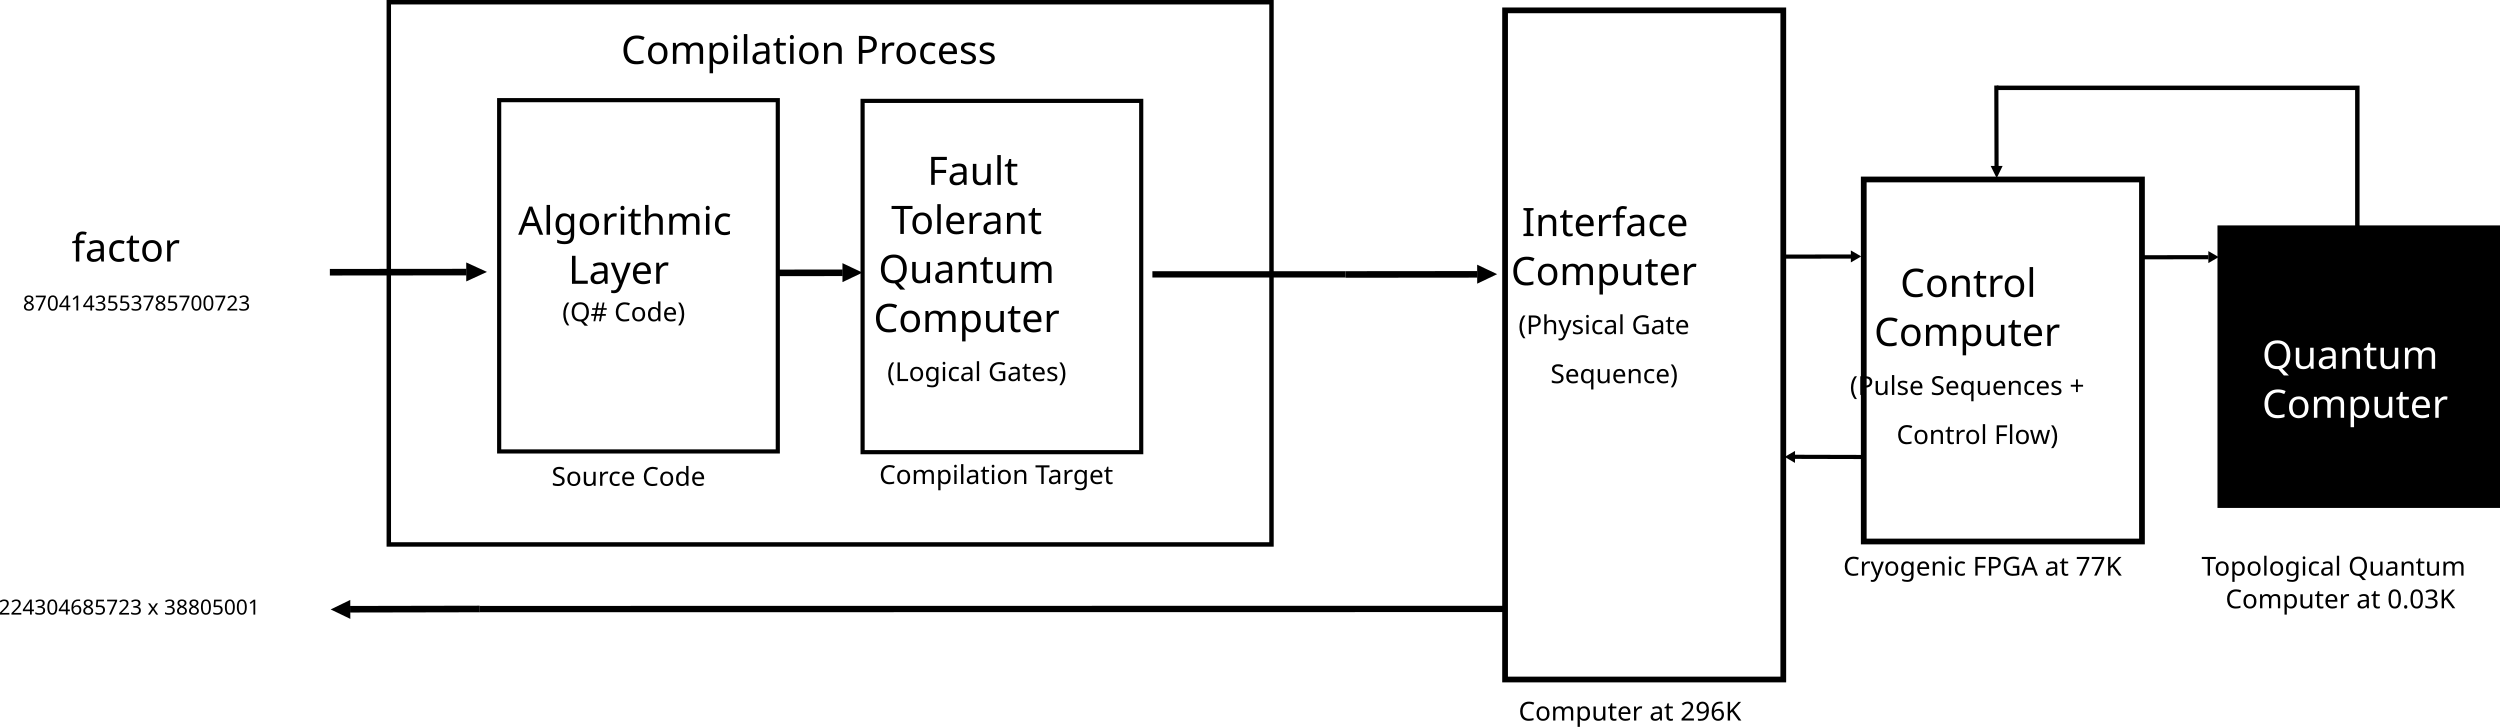
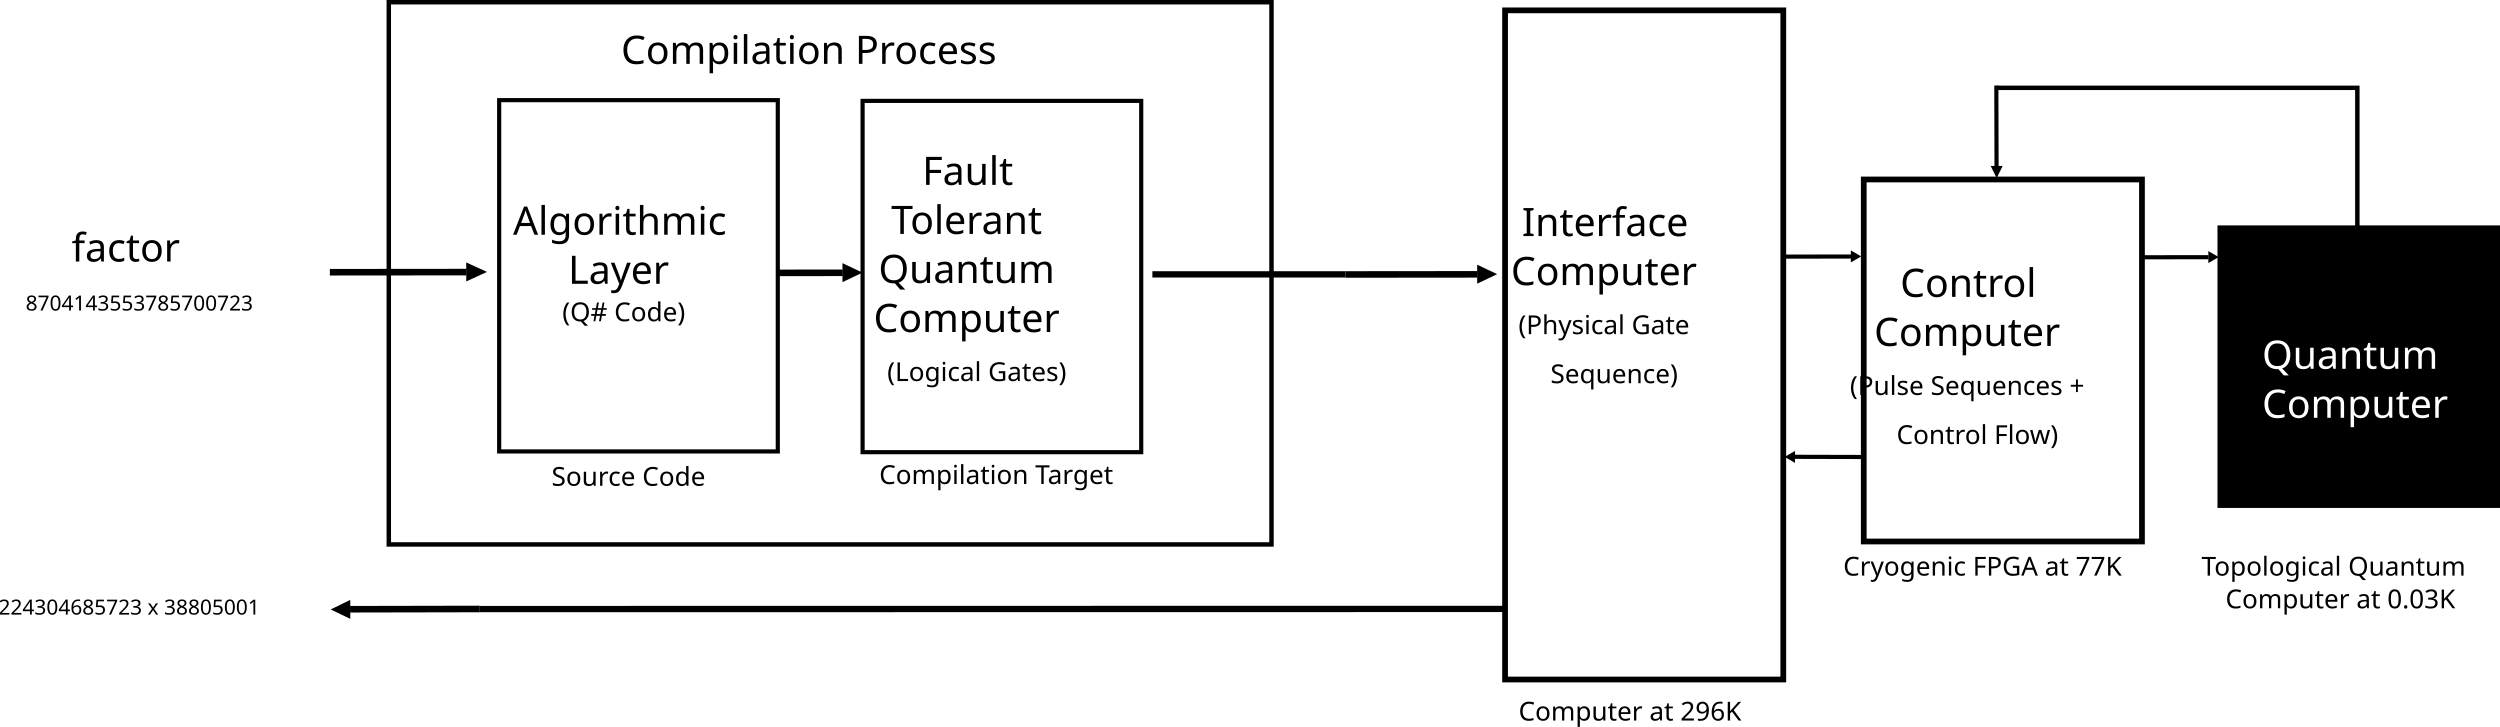
- <svg xmlns="http://www.w3.org/2000/svg" width="1348.858mm" height="391.713mm" viewBox="0 0 1348.858 391.713" version="1.1" id="svg8">
-   <defs id="defs2" />
+ <svg xmlns="http://www.w3.org/2000/svg" id="svg8" width="5098.047" height="1480.488" version="1.1" viewBox="0 0 1348.858 391.713">
  <g id="layer1" transform="translate(879.5459,54.28157)">
-     <rect style="fill:#ffffff;stroke-width:0.27" id="rect903" width="1423.41" height="433.251" x="-909.332" y="-73.784" />
+     <rect style="fill:#fff;stroke-width:.27" id="rect903" width="1423.41" height="433.251" x="-909.332" y="-73.784" />
    <g id="g4870" transform="matrix(0.9829393,0,0,1,1.561623,0)">
      <g id="g4905" transform="translate(-394.4389,-58.6694)">
-         <g id="g9247-7-5-0-4" transform="matrix(-0.00126495,-0.5167689,0.6281952,-0.00124559,-407.7969,181.2356)" style="fill:#000000">
-           <g id="g9251-2-8-0-0" transform="matrix(0.9473803,0,0,0.9473803,144.3391,55.20963)" style="fill:#000000">
-             <path style="fill:#000000;stroke-width:2;stroke-miterlimit:4;stroke-dasharray:none;stroke-dashoffset:0" id="path9241-0-7-7-9" d="m -518.213,66.501 55.981,-15 55.981,-15 -15,55.981 -15,55.981 -40.981,-40.981 z" transform="matrix(-0.1743611,-0.0467199,0.0467199,-0.1743611,-546.1268,93.34778)" />
-             <rect style="fill:#000000;stroke-width:3.093;stroke-miterlimit:4;stroke-dasharray:none;stroke-dashoffset:0" id="rect9243-5-6-0-5" width="7.233" height="119.44" x="-466.56" y="105.744" />
+         <g id="g9247-7-5-0-4" transform="matrix(-0.00126495,-0.5167689,0.6281952,-0.00124559,-407.7969,181.2356)" style="fill:#000">
+           <g id="g9251-2-8-0-0" transform="matrix(0.9473803,0,0,0.9473803,144.3391,55.20963)" style="fill:#000">
+             <path style="fill:#000;stroke-width:2;stroke-miterlimit:4;stroke-dasharray:none;stroke-dashoffset:0" id="path9241-0-7-7-9" d="m -518.213,66.501 55.981,-15 55.981,-15 -15,55.981 -15,55.981 -40.981,-40.981 z" transform="matrix(-0.1743611,-0.0467199,0.0467199,-0.1743611,-546.1268,93.34778)" />
+             <rect style="fill:#000;stroke-width:3.093;stroke-miterlimit:4;stroke-dasharray:none;stroke-dashoffset:0" id="rect9243-5-6-0-5" width="7.233" height="119.44" x="-466.56" y="105.744" />
          </g>
        </g>
-         <path style="fill:none;stroke:#000000;stroke-width:3.4;stroke-linecap:butt;stroke-linejoin:miter;stroke-miterlimit:4;stroke-dasharray:none;stroke-opacity:1" d="m -238.841,333.01 711.963,-0.102" id="path4815-3" />
+         <path style="fill:none;stroke:#000;stroke-width:3.4;stroke-linecap:butt;stroke-linejoin:miter;stroke-miterlimit:4;stroke-dasharray:none;stroke-opacity:1" id="path4815-3" d="m -238.841,333.01 711.963,-0.102" />
      </g>
    </g>
-     <g id="g9247-7-5" transform="matrix(7.4326979e-4,0.5167699,-0.6281962,6.1143092e-4,-327.0331,244.8677)" style="fill:#000000">
-       <g id="g9251-2-8" transform="matrix(0.9473803,0,0,0.9473803,144.3391,55.20963)" style="fill:#000000">
-         <path style="fill:#000000;stroke-width:2;stroke-miterlimit:4;stroke-dasharray:none;stroke-dashoffset:0" id="path9241-0-7" d="m -518.213,66.501 55.981,-15 55.981,-15 -15,55.981 -15,55.981 -40.981,-40.981 z" transform="matrix(-0.1743611,-0.0467199,0.0467199,-0.1743611,-546.1268,93.34778)" />
-         <rect style="fill:#000000;stroke-width:3.093;stroke-miterlimit:4;stroke-dasharray:none;stroke-dashoffset:0" id="rect9243-5-6" width="7.233" height="119.44" x="-466.56" y="105.744" />
+     <g id="g9247-7-5" transform="matrix(7.4326979e-4,0.5167699,-0.6281962,6.1143092e-4,-327.0331,244.8677)" style="fill:#000">
+       <g id="g9251-2-8" transform="matrix(0.9473803,0,0,0.9473803,144.3391,55.20963)" style="fill:#000">
+         <path style="fill:#000;stroke-width:2;stroke-miterlimit:4;stroke-dasharray:none;stroke-dashoffset:0" id="path9241-0-7" d="m -518.213,66.501 55.981,-15 55.981,-15 -15,55.981 -15,55.981 -40.981,-40.981 z" transform="matrix(-0.1743611,-0.0467199,0.0467199,-0.1743611,-546.1268,93.34778)" />
+         <rect style="fill:#000;stroke-width:3.093;stroke-miterlimit:4;stroke-dasharray:none;stroke-dashoffset:0" id="rect9243-5-6" width="7.233" height="119.44" x="-466.56" y="105.744" />
      </g>
    </g>
    <g id="g102">
-       <g transform="translate(284.9941,-4.90344)" id="g4542">
-         <rect style="fill:#000000;fill-opacity:1;stroke:#000000;stroke-width:2;stroke-miterlimit:4;stroke-dasharray:none;stroke-opacity:1" id="rect4508" width="150.435" height="150.435" x="32.884" y="73.238" />
-         <text xml:space="preserve" style="font-style:normal;font-weight:normal;font-size:10.583px;line-height:1.25;font-family:sans-serif;letter-spacing:0px;word-spacing:0px;fill:#ffffff;fill-opacity:1;stroke:none;stroke-width:0.265" x="55.94" y="149.589" id="text4512">
-           <tspan id="tspan4510" x="55.94" y="149.589" style="font-style:normal;font-variant:normal;font-weight:normal;font-stretch:normal;font-size:21.167px;font-family:sans-serif;-inkscape-font-specification:'sans-serif, Normal';font-variant-ligatures:normal;font-variant-caps:normal;font-variant-numeric:normal;font-feature-settings:normal;text-align:start;writing-mode:lr-tb;text-anchor:start;fill:#ffffff;stroke-width:0.265">Quantum </tspan>
-           <tspan x="55.94" y="176.048" style="font-style:normal;font-variant:normal;font-weight:normal;font-stretch:normal;font-size:21.167px;font-family:sans-serif;-inkscape-font-specification:'sans-serif, Normal';font-variant-ligatures:normal;font-variant-caps:normal;font-variant-numeric:normal;font-feature-settings:normal;text-align:start;writing-mode:lr-tb;text-anchor:start;fill:#ffffff;stroke-width:0.265" id="tspan104">Computer</tspan>
+       <g id="g4542" transform="translate(284.9941,-4.90344)">
+         <rect style="fill:#000;fill-opacity:1;stroke:#000;stroke-width:2;stroke-miterlimit:4;stroke-dasharray:none;stroke-opacity:1" id="rect4508" width="150.435" height="150.435" x="32.884" y="73.238" />
+         <text style="font-style:normal;font-weight:400;font-size:10.583px;line-height:1.25;font-family:sans-serif;letter-spacing:0;word-spacing:0;fill:#fff;fill-opacity:1;stroke:none;stroke-width:.265" id="text4512" x="55.94" y="149.589" xml:space="preserve">
+           <tspan id="tspan4510" x="55.94" y="149.589" style="font-style:normal;font-variant:normal;font-weight:400;font-stretch:normal;font-size:21.167px;font-family:sans-serif;-inkscape-font-specification:'sans-serif, Normal';font-variant-ligatures:normal;font-variant-caps:normal;font-variant-numeric:normal;font-feature-settings:normal;text-align:start;writing-mode:lr-tb;text-anchor:start;fill:#fff;stroke-width:.265">Quantum </tspan>
+           <tspan style="font-style:normal;font-variant:normal;font-weight:400;font-stretch:normal;font-size:21.167px;font-family:sans-serif;-inkscape-font-specification:'sans-serif, Normal';font-variant-ligatures:normal;font-variant-caps:normal;font-variant-numeric:normal;font-feature-settings:normal;text-align:start;writing-mode:lr-tb;text-anchor:start;fill:#fff;stroke-width:.265" id="tspan104" x="55.94" y="176.048">Computer</tspan>
        </text>
      </g>
-       <flowRoot xml:space="preserve" id="flowRoot106" style="font-style:normal;font-weight:normal;font-size:40px;line-height:1.25;font-family:sans-serif;letter-spacing:0px;word-spacing:0px;fill:#000000;fill-opacity:1;stroke:none" transform="scale(0.2645833)">
+       <flowRoot id="flowRoot106" transform="scale(0.2645833)" xml:space="preserve" style="font-style:normal;font-weight:400;font-size:40px;line-height:1.25;font-family:sans-serif;letter-spacing:0;word-spacing:0;fill:#000;fill-opacity:1;stroke:none">
        <flowRegion id="flowRegion108">
          <rect id="rect110" width="13.646" height="61.406" x="1350.924" y="426.589" />
        </flowRegion>
        <flowPara id="flowPara112" />
      </flowRoot>
    </g>
-     <text xml:space="preserve" style="font-style:normal;font-variant:normal;font-weight:normal;font-stretch:normal;font-size:21.167px;line-height:1.25;font-family:sans-serif;-inkscape-font-specification:'sans-serif, Normal';font-variant-ligatures:normal;font-variant-caps:normal;font-variant-numeric:normal;font-feature-settings:normal;text-align:start;letter-spacing:0px;word-spacing:0px;writing-mode:lr-tb;text-anchor:start;fill:#000000;fill-opacity:1;stroke:none;stroke-width:0.265" x="-792.416" y="86.815" id="text4516">
-       <tspan id="tspan4514" x="-792.416" y="86.815" style="font-style:normal;font-variant:normal;font-weight:normal;font-stretch:normal;font-size:21.167px;font-family:sans-serif;-inkscape-font-specification:'sans-serif, Normal';font-variant-ligatures:normal;font-variant-caps:normal;font-variant-numeric:normal;font-feature-settings:normal;text-align:center;writing-mode:lr-tb;text-anchor:middle;stroke-width:0.265">factor</tspan>
-       <tspan x="-790.619" y="113.273" style="font-style:normal;font-variant:normal;font-weight:normal;font-stretch:normal;font-size:11.289px;font-family:sans-serif;-inkscape-font-specification:'sans-serif, Normal';font-variant-ligatures:normal;font-variant-caps:normal;font-variant-numeric:normal;font-feature-settings:normal;text-align:center;writing-mode:lr-tb;text-anchor:middle;stroke-width:0.265" id="tspan97">8704143553785700723 </tspan>
+     <text style="font-style:normal;font-variant:normal;font-weight:400;font-stretch:normal;font-size:21.167px;line-height:1.25;font-family:sans-serif;-inkscape-font-specification:'sans-serif, Normal';font-variant-ligatures:normal;font-variant-caps:normal;font-variant-numeric:normal;font-feature-settings:normal;text-align:start;letter-spacing:0;word-spacing:0;writing-mode:lr-tb;text-anchor:start;fill:#000;fill-opacity:1;stroke:none;stroke-width:.265" id="text4516" x="-792.416" y="86.815" xml:space="preserve">
+       <tspan id="tspan4514" x="-792.416" y="86.815" style="font-style:normal;font-variant:normal;font-weight:400;font-stretch:normal;font-size:21.167px;font-family:sans-serif;-inkscape-font-specification:'sans-serif, Normal';font-variant-ligatures:normal;font-variant-caps:normal;font-variant-numeric:normal;font-feature-settings:normal;text-align:center;writing-mode:lr-tb;text-anchor:middle;stroke-width:.265">factor</tspan>
+       <tspan style="font-style:normal;font-variant:normal;font-weight:400;font-stretch:normal;font-size:11.289px;font-family:sans-serif;-inkscape-font-specification:'sans-serif, Normal';font-variant-ligatures:normal;font-variant-caps:normal;font-variant-numeric:normal;font-feature-settings:normal;text-align:center;writing-mode:lr-tb;text-anchor:middle;stroke-width:.265" id="tspan97" x="-790.619" y="113.273">8704143553785700723</tspan>
    </text>
-     <rect style="fill:#ffffff;fill-opacity:1;stroke:#000000;stroke-width:3.094;stroke-miterlimit:4;stroke-dasharray:none;stroke-opacity:1" id="rect4508-5" width="150.107" height="361.038" x="-67.494" y="-48.695" />
-     <rect style="fill:none;fill-opacity:1;stroke:#000000;stroke-width:3.1;stroke-miterlimit:4;stroke-dasharray:none;stroke-opacity:1" id="rect4508-5-3" width="150.107" height="195.33" x="126.03" y="42.552" />
-     <g id="g9247" transform="matrix(3.8582287e-4,0.3260902,-0.3260902,3.8582287e-4,169.9236,180.0166)" style="fill:#000000">
-       <g id="g9251" transform="matrix(0.9473803,0,0,0.9473803,144.3391,55.20963)" style="fill:#000000">
-         <path style="fill:#000000;stroke-width:2;stroke-miterlimit:4;stroke-dasharray:none;stroke-dashoffset:0" id="path9241" d="m -518.213,66.501 55.981,-15 55.981,-15 -15,55.981 -15,55.981 -40.981,-40.981 z" transform="matrix(-0.1743611,-0.0467199,0.0467199,-0.1743611,-546.1268,93.34778)" />
-         <rect style="fill:#000000;stroke-width:3.093;stroke-miterlimit:4;stroke-dasharray:none;stroke-dashoffset:0" id="rect9243" width="7.233" height="119.44" x="-466.56" y="105.744" />
+     <rect style="fill:#fff;fill-opacity:1;stroke:#000;stroke-width:3.094;stroke-miterlimit:4;stroke-dasharray:none;stroke-opacity:1" id="rect4508-5" width="150.107" height="361.038" x="-67.494" y="-48.695" />
+     <rect style="fill:none;fill-opacity:1;stroke:#000;stroke-width:3.1;stroke-miterlimit:4;stroke-dasharray:none;stroke-opacity:1" id="rect4508-5-3" width="150.107" height="195.33" x="126.03" y="42.552" />
+     <g id="g9247" transform="matrix(3.8582287e-4,0.3260902,-0.3260902,3.8582287e-4,169.9236,180.0166)" style="fill:#000">
+       <g id="g9251" transform="matrix(0.9473803,0,0,0.9473803,144.3391,55.20963)" style="fill:#000">
+         <path style="fill:#000;stroke-width:2;stroke-miterlimit:4;stroke-dasharray:none;stroke-dashoffset:0" id="path9241" d="m -518.213,66.501 55.981,-15 55.981,-15 -15,55.981 -15,55.981 -40.981,-40.981 z" transform="matrix(-0.1743611,-0.0467199,0.0467199,-0.1743611,-546.1268,93.34778)" />
+         <rect style="fill:#000;stroke-width:3.093;stroke-miterlimit:4;stroke-dasharray:none;stroke-dashoffset:0" id="rect9243" width="7.233" height="119.44" x="-466.56" y="105.744" />
      </g>
    </g>
-     <g id="g9247-5" transform="matrix(3.8582335e-4,0.3260902,-0.3260902,3.8582335e-4,362.8029,180.3724)" style="fill:#000000">
-       <g id="g9251-1" transform="matrix(0.9473803,0,0,0.9473803,144.3391,55.20963)" style="fill:#000000">
-         <path style="fill:#000000;stroke-width:2;stroke-miterlimit:4;stroke-dasharray:none;stroke-dashoffset:0" id="path9241-3" d="m -518.213,66.501 55.981,-15 55.981,-15 -15,55.981 -15,55.981 -40.981,-40.981 z" transform="matrix(-0.1743611,-0.0467199,0.0467199,-0.1743611,-546.1268,93.34778)" />
-         <rect style="fill:#000000;stroke-width:3.093;stroke-miterlimit:4;stroke-dasharray:none;stroke-dashoffset:0" id="rect9243-1" width="7.233" height="119.44" x="-466.56" y="105.744" />
+     <g id="g9247-5" transform="matrix(3.8582335e-4,0.3260902,-0.3260902,3.8582335e-4,362.8029,180.3724)" style="fill:#000">
+       <g id="g9251-1" transform="matrix(0.9473803,0,0,0.9473803,144.3391,55.20963)" style="fill:#000">
+         <path style="fill:#000;stroke-width:2;stroke-miterlimit:4;stroke-dasharray:none;stroke-dashoffset:0" id="path9241-3" d="m -518.213,66.501 55.981,-15 55.981,-15 -15,55.981 -15,55.981 -40.981,-40.981 z" transform="matrix(-0.1743611,-0.0467199,0.0467199,-0.1743611,-546.1268,93.34778)" />
+         <rect style="fill:#000;stroke-width:3.093;stroke-miterlimit:4;stroke-dasharray:none;stroke-dashoffset:0" id="rect9243-1" width="7.233" height="119.44" x="-466.56" y="105.744" />
      </g>
    </g>
-     <path style="fill:none;stroke:#000000;stroke-width:2.4;stroke-linecap:butt;stroke-linejoin:miter;stroke-miterlimit:4;stroke-dasharray:none;stroke-opacity:1" d="M 392.339,67.946 V -6.893 H 198.06" id="path4601" />
-     <g id="g9247-5-2" transform="matrix(-0.3260888,0.00121251,-0.00102916,-0.3841833,101.8895,95.37581)" style="fill:#000000">
-       <g id="g9251-1-0" transform="matrix(0.9473803,0,0,0.9473803,144.3391,55.20963)" style="fill:#000000">
-         <path style="fill:#000000;stroke-width:2;stroke-miterlimit:4;stroke-dasharray:none;stroke-dashoffset:0" id="path9241-3-2" d="m -518.213,66.501 55.981,-15 55.981,-15 -15,55.981 -15,55.981 -40.981,-40.981 z" transform="matrix(-0.1743611,-0.0467199,0.0467199,-0.1743611,-546.1268,93.34778)" />
-         <rect style="fill:#000000;stroke-width:3.093;stroke-miterlimit:4;stroke-dasharray:none;stroke-dashoffset:0" id="rect9243-1-5" width="7.233" height="119.44" x="-466.56" y="105.744" />
+     <path style="fill:none;stroke:#000;stroke-width:2.4;stroke-linecap:butt;stroke-linejoin:miter;stroke-miterlimit:4;stroke-dasharray:none;stroke-opacity:1" id="path4601" d="M 392.339,67.946 V -6.893 H 198.06" />
+     <g id="g9247-5-2" transform="matrix(-0.3260888,0.00121251,-0.00102916,-0.3841833,101.8895,95.37581)" style="fill:#000">
+       <g id="g9251-1-0" transform="matrix(0.9473803,0,0,0.9473803,144.3391,55.20963)" style="fill:#000">
+         <path style="fill:#000;stroke-width:2;stroke-miterlimit:4;stroke-dasharray:none;stroke-dashoffset:0" id="path9241-3-2" d="m -518.213,66.501 55.981,-15 55.981,-15 -15,55.981 -15,55.981 -40.981,-40.981 z" transform="matrix(-0.1743611,-0.0467199,0.0467199,-0.1743611,-546.1268,93.34778)" />
+         <rect style="fill:#000;stroke-width:3.093;stroke-miterlimit:4;stroke-dasharray:none;stroke-dashoffset:0" id="rect9243-1-5" width="7.233" height="119.44" x="-466.56" y="105.744" />
      </g>
    </g>
-     <rect style="fill:none;fill-opacity:1;stroke:#000000;stroke-width:2.244;stroke-miterlimit:4;stroke-dasharray:none;stroke-opacity:1" id="rect4508-5-0" width="150.332" height="189.535" x="-414.14" y="0.15" />
-     <rect style="fill:#ffffff;fill-opacity:1;stroke:#000000;stroke-width:2.244;stroke-miterlimit:4;stroke-dasharray:none;stroke-opacity:1" id="rect4508-5-0-5" width="150.332" height="189.535" x="-610.226" y="-0.247" />
-     <text xml:space="preserve" style="font-style:normal;font-variant:normal;font-weight:normal;font-stretch:normal;font-size:21.167px;line-height:1.25;font-family:sans-serif;-inkscape-font-specification:'sans-serif, Normal';font-variant-ligatures:normal;font-variant-caps:normal;font-variant-numeric:normal;font-feature-settings:normal;text-align:center;letter-spacing:0px;word-spacing:0px;writing-mode:lr-tb;text-anchor:middle;fill:#000000;fill-opacity:1;stroke:none;stroke-width:0.265" x="-338.758" y="45.475" id="text4659">
-       <tspan x="-335.389" y="45.475" style="font-style:normal;font-variant:normal;font-weight:normal;font-stretch:normal;font-size:21.167px;font-family:sans-serif;-inkscape-font-specification:'sans-serif, Normal';font-variant-ligatures:normal;font-variant-caps:normal;font-variant-numeric:normal;font-feature-settings:normal;text-align:center;writing-mode:lr-tb;text-anchor:middle;stroke-width:0.265" id="tspan116"> Fault </tspan>
-       <tspan x="-338.758" y="71.933" style="font-style:normal;font-variant:normal;font-weight:normal;font-stretch:normal;font-size:21.167px;font-family:sans-serif;-inkscape-font-specification:'sans-serif, Normal';font-variant-ligatures:normal;font-variant-caps:normal;font-variant-numeric:normal;font-feature-settings:normal;text-align:center;writing-mode:lr-tb;text-anchor:middle;stroke-width:0.265" id="tspan120">Tolerant</tspan>
-       <tspan x="-338.758" y="98.392" style="font-style:normal;font-variant:normal;font-weight:normal;font-stretch:normal;font-size:21.167px;font-family:sans-serif;-inkscape-font-specification:'sans-serif, Normal';font-variant-ligatures:normal;font-variant-caps:normal;font-variant-numeric:normal;font-feature-settings:normal;text-align:center;writing-mode:lr-tb;text-anchor:middle;stroke-width:0.265" id="tspan122">Quantum</tspan>
-       <tspan x="-338.758" y="124.85" style="font-style:normal;font-variant:normal;font-weight:normal;font-stretch:normal;font-size:21.167px;font-family:sans-serif;-inkscape-font-specification:'sans-serif, Normal';font-variant-ligatures:normal;font-variant-caps:normal;font-variant-numeric:normal;font-feature-settings:normal;text-align:center;writing-mode:lr-tb;text-anchor:middle;stroke-width:0.265" id="tspan86">Computer</tspan>
-       <tspan x="-338.758" y="151.308" style="font-style:normal;font-variant:normal;font-weight:normal;font-stretch:normal;font-size:14.111px;font-family:sans-serif;-inkscape-font-specification:'sans-serif, Normal';font-variant-ligatures:normal;font-variant-caps:normal;font-variant-numeric:normal;font-feature-settings:normal;text-align:center;writing-mode:lr-tb;text-anchor:middle;stroke-width:0.265" id="tspan4686">(Logical Gates)</tspan>
+     <rect style="fill:none;fill-opacity:1;stroke:#000;stroke-width:2.244;stroke-miterlimit:4;stroke-dasharray:none;stroke-opacity:1" id="rect4508-5-0" width="150.332" height="189.535" x="-414.14" y=".15" />
+     <rect style="fill:#fff;fill-opacity:1;stroke:#000;stroke-width:2.244;stroke-miterlimit:4;stroke-dasharray:none;stroke-opacity:1" id="rect4508-5-0-5" width="150.332" height="189.535" x="-610.226" y="-.247" />
+     <text style="font-style:normal;font-variant:normal;font-weight:400;font-stretch:normal;font-size:21.167px;line-height:1.25;font-family:sans-serif;-inkscape-font-specification:'sans-serif, Normal';font-variant-ligatures:normal;font-variant-caps:normal;font-variant-numeric:normal;font-feature-settings:normal;text-align:center;letter-spacing:0;word-spacing:0;writing-mode:lr-tb;text-anchor:middle;fill:#000;fill-opacity:1;stroke:none;stroke-width:.265" id="text4659" x="-338.758" y="45.475" xml:space="preserve">
+       <tspan style="font-style:normal;font-variant:normal;font-weight:400;font-stretch:normal;font-size:21.167px;font-family:sans-serif;-inkscape-font-specification:'sans-serif, Normal';font-variant-ligatures:normal;font-variant-caps:normal;font-variant-numeric:normal;font-feature-settings:normal;text-align:center;writing-mode:lr-tb;text-anchor:middle;stroke-width:.265" id="tspan116" x="-335.389" y="45.475">Fault </tspan>
+       <tspan style="font-style:normal;font-variant:normal;font-weight:400;font-stretch:normal;font-size:21.167px;font-family:sans-serif;-inkscape-font-specification:'sans-serif, Normal';font-variant-ligatures:normal;font-variant-caps:normal;font-variant-numeric:normal;font-feature-settings:normal;text-align:center;writing-mode:lr-tb;text-anchor:middle;stroke-width:.265" id="tspan120" x="-338.758" y="71.933">Tolerant</tspan>
+       <tspan style="font-style:normal;font-variant:normal;font-weight:400;font-stretch:normal;font-size:21.167px;font-family:sans-serif;-inkscape-font-specification:'sans-serif, Normal';font-variant-ligatures:normal;font-variant-caps:normal;font-variant-numeric:normal;font-feature-settings:normal;text-align:center;writing-mode:lr-tb;text-anchor:middle;stroke-width:.265" id="tspan122" x="-338.758" y="98.392">Quantum</tspan>
+       <tspan style="font-style:normal;font-variant:normal;font-weight:400;font-stretch:normal;font-size:21.167px;font-family:sans-serif;-inkscape-font-specification:'sans-serif, Normal';font-variant-ligatures:normal;font-variant-caps:normal;font-variant-numeric:normal;font-feature-settings:normal;text-align:center;writing-mode:lr-tb;text-anchor:middle;stroke-width:.265" id="tspan86" x="-338.758" y="124.85">Computer</tspan>
+       <tspan style="font-style:normal;font-variant:normal;font-weight:400;font-stretch:normal;font-size:14.111px;font-family:sans-serif;-inkscape-font-specification:'sans-serif, Normal';font-variant-ligatures:normal;font-variant-caps:normal;font-variant-numeric:normal;font-feature-settings:normal;text-align:center;writing-mode:lr-tb;text-anchor:middle;stroke-width:.265" id="tspan4686" x="-338.758" y="151.308">(Logical Gates)</tspan>
    </text>
-     <text xml:space="preserve" style="font-style:normal;font-variant:normal;font-weight:normal;font-stretch:normal;font-size:21.167px;line-height:1.25;font-family:sans-serif;-inkscape-font-specification:'sans-serif, Normal';font-variant-ligatures:normal;font-variant-caps:normal;font-variant-numeric:normal;font-feature-settings:normal;text-align:center;letter-spacing:0px;word-spacing:0px;writing-mode:lr-tb;text-anchor:middle;fill:#000000;fill-opacity:1;stroke:none;stroke-width:0.265" x="5.126" y="73.08" id="text4659-1">
-       <tspan x="8.495" y="73.08" style="font-style:normal;font-variant:normal;font-weight:normal;font-stretch:normal;font-size:21.167px;font-family:sans-serif;-inkscape-font-specification:'sans-serif, Normal';font-variant-ligatures:normal;font-variant-caps:normal;font-variant-numeric:normal;font-feature-settings:normal;text-align:center;writing-mode:lr-tb;text-anchor:middle;stroke-width:0.265" id="tspan4661-8">Interface </tspan>
-       <tspan x="5.126" y="99.539" style="font-style:normal;font-variant:normal;font-weight:normal;font-stretch:normal;font-size:21.167px;font-family:sans-serif;-inkscape-font-specification:'sans-serif, Normal';font-variant-ligatures:normal;font-variant-caps:normal;font-variant-numeric:normal;font-feature-settings:normal;text-align:center;writing-mode:lr-tb;text-anchor:middle;stroke-width:0.265" id="tspan88">Computer</tspan>
-       <tspan x="5.126" y="125.997" style="font-style:normal;font-variant:normal;font-weight:normal;font-stretch:normal;font-size:14.111px;font-family:sans-serif;-inkscape-font-specification:'sans-serif, Normal';font-variant-ligatures:normal;font-variant-caps:normal;font-variant-numeric:normal;font-feature-settings:normal;text-align:center;writing-mode:lr-tb;text-anchor:middle;stroke-width:0.265" id="tspan4694">(Physical Gate</tspan>
-       <tspan x="5.126" y="152.455" style="font-style:normal;font-variant:normal;font-weight:normal;font-stretch:normal;font-size:14.111px;font-family:sans-serif;-inkscape-font-specification:'sans-serif, Normal';font-variant-ligatures:normal;font-variant-caps:normal;font-variant-numeric:normal;font-feature-settings:normal;text-align:center;writing-mode:lr-tb;text-anchor:middle;stroke-width:0.265" id="tspan92">Sequence)</tspan>
+     <text style="font-style:normal;font-variant:normal;font-weight:400;font-stretch:normal;font-size:21.167px;line-height:1.25;font-family:sans-serif;-inkscape-font-specification:'sans-serif, Normal';font-variant-ligatures:normal;font-variant-caps:normal;font-variant-numeric:normal;font-feature-settings:normal;text-align:center;letter-spacing:0;word-spacing:0;writing-mode:lr-tb;text-anchor:middle;fill:#000;fill-opacity:1;stroke:none;stroke-width:.265" id="text4659-1" x="5.126" y="73.08" xml:space="preserve">
+       <tspan style="font-style:normal;font-variant:normal;font-weight:400;font-stretch:normal;font-size:21.167px;font-family:sans-serif;-inkscape-font-specification:'sans-serif, Normal';font-variant-ligatures:normal;font-variant-caps:normal;font-variant-numeric:normal;font-feature-settings:normal;text-align:center;writing-mode:lr-tb;text-anchor:middle;stroke-width:.265" id="tspan4661-8" x="8.495" y="73.08">Interface </tspan>
+       <tspan style="font-style:normal;font-variant:normal;font-weight:400;font-stretch:normal;font-size:21.167px;font-family:sans-serif;-inkscape-font-specification:'sans-serif, Normal';font-variant-ligatures:normal;font-variant-caps:normal;font-variant-numeric:normal;font-feature-settings:normal;text-align:center;writing-mode:lr-tb;text-anchor:middle;stroke-width:.265" id="tspan88" x="5.126" y="99.539">Computer</tspan>
+       <tspan style="font-style:normal;font-variant:normal;font-weight:400;font-stretch:normal;font-size:14.111px;font-family:sans-serif;-inkscape-font-specification:'sans-serif, Normal';font-variant-ligatures:normal;font-variant-caps:normal;font-variant-numeric:normal;font-feature-settings:normal;text-align:center;writing-mode:lr-tb;text-anchor:middle;stroke-width:.265" id="tspan4694" x="5.126" y="125.997">(Physical Gate</tspan>
+       <tspan style="font-style:normal;font-variant:normal;font-weight:400;font-stretch:normal;font-size:14.111px;font-family:sans-serif;-inkscape-font-specification:'sans-serif, Normal';font-variant-ligatures:normal;font-variant-caps:normal;font-variant-numeric:normal;font-feature-settings:normal;text-align:center;writing-mode:lr-tb;text-anchor:middle;stroke-width:.265" id="tspan92" x="5.126" y="152.455">Sequence)</tspan>
    </text>
-     <text xml:space="preserve" style="font-style:normal;font-variant:normal;font-weight:normal;font-stretch:normal;font-size:21.167px;line-height:1.25;font-family:sans-serif;-inkscape-font-specification:'sans-serif, Normal';font-variant-ligatures:normal;font-variant-caps:normal;font-variant-numeric:normal;font-feature-settings:normal;text-align:center;letter-spacing:0px;word-spacing:0px;writing-mode:lr-tb;text-anchor:middle;fill:#000000;fill-opacity:1;stroke:none;stroke-width:0.265" x="201.087" y="105.895" id="text4690">
-       <tspan id="tspan4688" x="204.456" y="105.895" style="font-style:normal;font-variant:normal;font-weight:normal;font-stretch:normal;font-size:21.167px;font-family:sans-serif;-inkscape-font-specification:'sans-serif, Normal';font-variant-ligatures:normal;font-variant-caps:normal;font-variant-numeric:normal;font-feature-settings:normal;text-align:center;writing-mode:lr-tb;text-anchor:middle;stroke-width:0.265">Control </tspan>
-       <tspan x="201.087" y="132.354" style="font-style:normal;font-variant:normal;font-weight:normal;font-stretch:normal;font-size:21.167px;font-family:sans-serif;-inkscape-font-specification:'sans-serif, Normal';font-variant-ligatures:normal;font-variant-caps:normal;font-variant-numeric:normal;font-feature-settings:normal;text-align:center;writing-mode:lr-tb;text-anchor:middle;stroke-width:0.265" id="tspan96">Computer</tspan>
-       <tspan x="201.087" y="158.812" style="font-style:normal;font-variant:normal;font-weight:normal;font-stretch:normal;font-size:14.111px;font-family:sans-serif;-inkscape-font-specification:'sans-serif, Normal';font-variant-ligatures:normal;font-variant-caps:normal;font-variant-numeric:normal;font-feature-settings:normal;text-align:center;writing-mode:lr-tb;text-anchor:middle;stroke-width:0.265" id="tspan4692">(Pulse Sequences +</tspan>
-       <tspan x="201.087" y="185.27" style="font-style:normal;font-variant:normal;font-weight:normal;font-stretch:normal;font-size:14.111px;font-family:sans-serif;-inkscape-font-specification:'sans-serif, Normal';font-variant-ligatures:normal;font-variant-caps:normal;font-variant-numeric:normal;font-feature-settings:normal;text-align:center;writing-mode:lr-tb;text-anchor:middle;stroke-width:0.265" id="tspan4862">Control Flow)</tspan>
+     <text style="font-style:normal;font-variant:normal;font-weight:400;font-stretch:normal;font-size:21.167px;line-height:1.25;font-family:sans-serif;-inkscape-font-specification:'sans-serif, Normal';font-variant-ligatures:normal;font-variant-caps:normal;font-variant-numeric:normal;font-feature-settings:normal;text-align:center;letter-spacing:0;word-spacing:0;writing-mode:lr-tb;text-anchor:middle;fill:#000;fill-opacity:1;stroke:none;stroke-width:.265" id="text4690" x="201.087" y="105.895" xml:space="preserve">
+       <tspan id="tspan4688" x="204.456" y="105.895" style="font-style:normal;font-variant:normal;font-weight:400;font-stretch:normal;font-size:21.167px;font-family:sans-serif;-inkscape-font-specification:'sans-serif, Normal';font-variant-ligatures:normal;font-variant-caps:normal;font-variant-numeric:normal;font-feature-settings:normal;text-align:center;writing-mode:lr-tb;text-anchor:middle;stroke-width:.265">Control </tspan>
+       <tspan style="font-style:normal;font-variant:normal;font-weight:400;font-stretch:normal;font-size:21.167px;font-family:sans-serif;-inkscape-font-specification:'sans-serif, Normal';font-variant-ligatures:normal;font-variant-caps:normal;font-variant-numeric:normal;font-feature-settings:normal;text-align:center;writing-mode:lr-tb;text-anchor:middle;stroke-width:.265" id="tspan96" x="201.087" y="132.354">Computer</tspan>
+       <tspan style="font-style:normal;font-variant:normal;font-weight:400;font-stretch:normal;font-size:14.111px;font-family:sans-serif;-inkscape-font-specification:'sans-serif, Normal';font-variant-ligatures:normal;font-variant-caps:normal;font-variant-numeric:normal;font-feature-settings:normal;text-align:center;writing-mode:lr-tb;text-anchor:middle;stroke-width:.265" id="tspan4692" x="201.087" y="158.812">(Pulse Sequences +</tspan>
+       <tspan style="font-style:normal;font-variant:normal;font-weight:400;font-stretch:normal;font-size:14.111px;font-family:sans-serif;-inkscape-font-specification:'sans-serif, Normal';font-variant-ligatures:normal;font-variant-caps:normal;font-variant-numeric:normal;font-feature-settings:normal;text-align:center;writing-mode:lr-tb;text-anchor:middle;stroke-width:.265" id="tspan4862" x="201.087" y="185.27">Control Flow)</tspan>
    </text>
-     <text xml:space="preserve" style="font-style:normal;font-weight:normal;font-size:10.583px;line-height:1.25;font-family:sans-serif;text-align:center;letter-spacing:0px;word-spacing:0px;text-anchor:middle;fill:#000000;fill-opacity:1;stroke:none;stroke-width:0.265" x="-536.132" y="72.368" id="text4659-6">
-       <tspan x="-532.762" y="72.368" style="font-style:normal;font-variant:normal;font-weight:normal;font-stretch:normal;font-size:21.167px;font-family:sans-serif;-inkscape-font-specification:'sans-serif, Normal';font-variant-ligatures:normal;font-variant-caps:normal;font-variant-numeric:normal;font-feature-settings:normal;text-align:center;writing-mode:lr-tb;text-anchor:middle;stroke-width:0.265" id="tspan4686-6"> Algorithmic </tspan>
-       <tspan x="-536.132" y="98.827" style="font-style:normal;font-variant:normal;font-weight:normal;font-stretch:normal;font-size:21.167px;font-family:sans-serif;-inkscape-font-specification:'sans-serif, Normal';font-variant-ligatures:normal;font-variant-caps:normal;font-variant-numeric:normal;font-feature-settings:normal;text-align:center;writing-mode:lr-tb;text-anchor:middle;stroke-width:0.265" id="tspan84">Layer</tspan>
-       <tspan x="-536.132" y="119.043" style="font-style:normal;font-variant:normal;font-weight:normal;font-stretch:normal;font-size:14.111px;font-family:sans-serif;-inkscape-font-specification:'sans-serif, Normal';font-variant-ligatures:normal;font-variant-caps:normal;font-variant-numeric:normal;font-feature-settings:normal;text-align:center;writing-mode:lr-tb;text-anchor:middle;stroke-width:0.265" id="tspan4739">(Q# Code)</tspan>
+     <text style="font-style:normal;font-weight:400;font-size:10.583px;line-height:1.25;font-family:sans-serif;text-align:center;letter-spacing:0;word-spacing:0;text-anchor:middle;fill:#000;fill-opacity:1;stroke:none;stroke-width:.265" id="text4659-6" x="-536.132" y="72.368" xml:space="preserve">
+       <tspan style="font-style:normal;font-variant:normal;font-weight:400;font-stretch:normal;font-size:21.167px;font-family:sans-serif;-inkscape-font-specification:'sans-serif, Normal';font-variant-ligatures:normal;font-variant-caps:normal;font-variant-numeric:normal;font-feature-settings:normal;text-align:center;writing-mode:lr-tb;text-anchor:middle;stroke-width:.265" id="tspan4686-6" x="-532.762" y="72.368">Algorithmic </tspan>
+       <tspan style="font-style:normal;font-variant:normal;font-weight:400;font-stretch:normal;font-size:21.167px;font-family:sans-serif;-inkscape-font-specification:'sans-serif, Normal';font-variant-ligatures:normal;font-variant-caps:normal;font-variant-numeric:normal;font-feature-settings:normal;text-align:center;writing-mode:lr-tb;text-anchor:middle;stroke-width:.265" id="tspan84" x="-536.132" y="98.827">Layer</tspan>
+       <tspan style="font-style:normal;font-variant:normal;font-weight:400;font-stretch:normal;font-size:14.111px;font-family:sans-serif;-inkscape-font-specification:'sans-serif, Normal';font-variant-ligatures:normal;font-variant-caps:normal;font-variant-numeric:normal;font-feature-settings:normal;text-align:center;writing-mode:lr-tb;text-anchor:middle;stroke-width:.265" id="tspan4739" x="-536.132" y="119.043">(Q# Code)</tspan>
    </text>
-     <rect style="fill:none;fill-opacity:1;stroke:#000000;stroke-width:2.4;stroke-miterlimit:4;stroke-dasharray:none;stroke-opacity:1" id="rect4741" width="476.25" height="292.554" x="-669.774" y="-53.082" />
-     <g id="g9247-7" transform="matrix(7.7076481e-4,0.5167699,-0.6514351,6.1143167e-4,-526.4032,244.4898)" style="fill:#000000">
-       <g id="g9251-2" transform="matrix(0.9473803,0,0,0.9473803,144.3391,55.20963)" style="fill:#000000">
-         <path style="fill:#000000;stroke-width:2;stroke-miterlimit:4;stroke-dasharray:none;stroke-dashoffset:0" id="path9241-0" d="m -518.213,66.501 55.981,-15 55.981,-15 -15,55.981 -15,55.981 -40.981,-40.981 z" transform="matrix(-0.1743611,-0.0467199,0.0467199,-0.1743611,-546.1268,93.34778)" />
-         <rect style="fill:#000000;stroke-width:3.093;stroke-miterlimit:4;stroke-dasharray:none;stroke-dashoffset:0" id="rect9243-5" width="7.233" height="119.44" x="-466.56" y="105.744" />
+     <rect style="fill:none;fill-opacity:1;stroke:#000;stroke-width:2.4;stroke-miterlimit:4;stroke-dasharray:none;stroke-opacity:1" id="rect4741" width="476.25" height="292.554" x="-669.774" y="-53.082" />
+     <g id="g9247-7" transform="matrix(7.7076481e-4,0.5167699,-0.6514351,6.1143167e-4,-526.4032,244.4898)" style="fill:#000">
+       <g id="g9251-2" transform="matrix(0.9473803,0,0,0.9473803,144.3391,55.20963)" style="fill:#000">
+         <path style="fill:#000;stroke-width:2;stroke-miterlimit:4;stroke-dasharray:none;stroke-dashoffset:0" id="path9241-0" d="m -518.213,66.501 55.981,-15 55.981,-15 -15,55.981 -15,55.981 -40.981,-40.981 z" transform="matrix(-0.1743611,-0.0467199,0.0467199,-0.1743611,-546.1268,93.34778)" />
+         <rect style="fill:#000;stroke-width:3.093;stroke-miterlimit:4;stroke-dasharray:none;stroke-dashoffset:0" id="rect9243-5" width="7.233" height="119.44" x="-466.56" y="105.744" />
      </g>
    </g>
    <g id="g4822">
-       <g style="fill:#000000" transform="matrix(7.4327015e-4,0.5167699,-0.6281962,6.1143092e-4,15.41337,245.6994)" id="g9247-7-5-0">
-         <g style="fill:#000000" transform="matrix(0.9473803,0,0,0.9473803,144.3391,55.20963)" id="g9251-2-8-0">
-           <path transform="matrix(-0.1743611,-0.0467199,0.0467199,-0.1743611,-546.1268,93.34778)" d="m -518.213,66.501 55.981,-15 55.981,-15 -15,55.981 -15,55.981 -40.981,-40.981 z" id="path9241-0-7-7" style="fill:#000000;stroke-width:2;stroke-miterlimit:4;stroke-dasharray:none;stroke-dashoffset:0" />
-           <rect y="105.744" x="-466.56" height="119.44" width="7.233" id="rect9243-5-6-0" style="fill:#000000;stroke-width:3.093;stroke-miterlimit:4;stroke-dasharray:none;stroke-dashoffset:0" />
+       <g style="fill:#000" id="g9247-7-5-0" transform="matrix(7.4327015e-4,0.5167699,-0.6281962,6.1143092e-4,15.41337,245.6994)">
+         <g style="fill:#000" id="g9251-2-8-0" transform="matrix(0.9473803,0,0,0.9473803,144.3391,55.20963)">
+           <path id="path9241-0-7-7" d="m -518.213,66.501 55.981,-15 55.981,-15 -15,55.981 -15,55.981 -40.981,-40.981 z" transform="matrix(-0.1743611,-0.0467199,0.0467199,-0.1743611,-546.1268,93.34778)" style="fill:#000;stroke-width:2;stroke-miterlimit:4;stroke-dasharray:none;stroke-dashoffset:0" />
+           <rect id="rect9243-5-6-0" width="7.233" height="119.44" x="-466.56" y="105.744" style="fill:#000;stroke-width:3.093;stroke-miterlimit:4;stroke-dasharray:none;stroke-dashoffset:0" />
        </g>
      </g>
-       <path id="path4815" d="M -153.507,93.752 H -257.78" style="fill:none;stroke:#000000;stroke-width:3.4;stroke-linecap:butt;stroke-linejoin:miter;stroke-miterlimit:4;stroke-dasharray:none;stroke-opacity:1" />
+       <path id="path4815" d="M -153.507,93.752 H -257.78" style="fill:none;stroke:#000;stroke-width:3.4;stroke-linecap:butt;stroke-linejoin:miter;stroke-miterlimit:4;stroke-dasharray:none;stroke-opacity:1" />
    </g>
-     <text xml:space="preserve" style="font-style:normal;font-variant:normal;font-weight:normal;font-stretch:normal;font-size:21.167px;line-height:1.25;font-family:sans-serif;-inkscape-font-specification:'sans-serif, Normal';font-variant-ligatures:normal;font-variant-caps:normal;font-variant-numeric:normal;font-feature-settings:normal;text-align:start;letter-spacing:0px;word-spacing:0px;writing-mode:lr-tb;text-anchor:start;fill:#000000;fill-opacity:1;stroke:none;stroke-width:0.265" x="-544.457" y="-19.815" id="text4826">
-       <tspan id="tspan4824" x="-544.457" y="-19.815" style="font-style:normal;font-variant:normal;font-weight:normal;font-stretch:normal;font-size:21.167px;font-family:sans-serif;-inkscape-font-specification:'sans-serif, Normal';font-variant-ligatures:normal;font-variant-caps:normal;font-variant-numeric:normal;font-feature-settings:normal;text-align:start;writing-mode:lr-tb;text-anchor:start;stroke-width:0.265">Compilation Process</tspan>
+     <text style="font-style:normal;font-variant:normal;font-weight:400;font-stretch:normal;font-size:21.167px;line-height:1.25;font-family:sans-serif;-inkscape-font-specification:'sans-serif, Normal';font-variant-ligatures:normal;font-variant-caps:normal;font-variant-numeric:normal;font-feature-settings:normal;text-align:start;letter-spacing:0;word-spacing:0;writing-mode:lr-tb;text-anchor:start;fill:#000;fill-opacity:1;stroke:none;stroke-width:.265" id="text4826" x="-544.457" y="-19.815" xml:space="preserve">
+       <tspan id="tspan4824" x="-544.457" y="-19.815" style="font-style:normal;font-variant:normal;font-weight:400;font-stretch:normal;font-size:21.167px;font-family:sans-serif;-inkscape-font-specification:'sans-serif, Normal';font-variant-ligatures:normal;font-variant-caps:normal;font-variant-numeric:normal;font-feature-settings:normal;text-align:start;writing-mode:lr-tb;text-anchor:start;stroke-width:.265">Compilation Process</tspan>
    </text>
-     <text xml:space="preserve" style="font-style:normal;font-variant:normal;font-weight:normal;font-stretch:normal;font-size:21.167px;line-height:1.25;font-family:sans-serif;-inkscape-font-specification:'sans-serif, Normal';font-variant-ligatures:normal;font-variant-caps:normal;font-variant-numeric:normal;font-feature-settings:normal;text-align:start;letter-spacing:0px;word-spacing:0px;writing-mode:lr-tb;text-anchor:start;fill:#000000;fill-opacity:1;stroke:none;stroke-width:0.265" x="-880.373" y="277.314" id="text4516-2">
-       <tspan id="tspan4514-6" x="-880.373" y="277.314" style="font-style:normal;font-variant:normal;font-weight:normal;font-stretch:normal;font-size:11.289px;font-family:sans-serif;-inkscape-font-specification:'sans-serif, Normal';font-variant-ligatures:normal;font-variant-caps:normal;font-variant-numeric:normal;font-feature-settings:normal;text-align:start;writing-mode:lr-tb;text-anchor:start;stroke-width:0.265">224304685723 x 38805001</tspan>
+     <text style="font-style:normal;font-variant:normal;font-weight:400;font-stretch:normal;font-size:21.167px;line-height:1.25;font-family:sans-serif;-inkscape-font-specification:'sans-serif, Normal';font-variant-ligatures:normal;font-variant-caps:normal;font-variant-numeric:normal;font-feature-settings:normal;text-align:start;letter-spacing:0;word-spacing:0;writing-mode:lr-tb;text-anchor:start;fill:#000;fill-opacity:1;stroke:none;stroke-width:.265" id="text4516-2" x="-880.373" y="277.314" xml:space="preserve">
+       <tspan id="tspan4514-6" x="-880.373" y="277.314" style="font-style:normal;font-variant:normal;font-weight:400;font-stretch:normal;font-size:11.289px;font-family:sans-serif;-inkscape-font-specification:'sans-serif, Normal';font-variant-ligatures:normal;font-variant-caps:normal;font-variant-numeric:normal;font-feature-settings:normal;text-align:start;writing-mode:lr-tb;text-anchor:start;stroke-width:.265">224304685723 x 38805001</tspan>
    </text>
-     <g id="g9247-3" transform="matrix(8.3526994e-4,-0.3260894,0.3260894,8.3526994e-4,38.44984,96.10945)" style="fill:#000000">
-       <g id="g9251-8" transform="matrix(0.9473803,0,0,0.9473803,144.3391,55.20963)" style="fill:#000000">
-         <path style="fill:#000000;stroke-width:2;stroke-miterlimit:4;stroke-dasharray:none;stroke-dashoffset:0" id="path9241-35" d="m -518.213,66.501 55.981,-15 55.981,-15 -15,55.981 -15,55.981 -40.981,-40.981 z" transform="matrix(-0.1743611,-0.0467199,0.0467199,-0.1743611,-546.1268,93.34778)" />
-         <rect style="fill:#000000;stroke-width:3.093;stroke-miterlimit:4;stroke-dasharray:none;stroke-dashoffset:0" id="rect9243-54" width="7.233" height="119.44" x="-466.56" y="105.744" />
+     <g id="g9247-3" transform="matrix(8.3526994e-4,-0.3260894,0.3260894,8.3526994e-4,38.44984,96.10945)" style="fill:#000">
+       <g id="g9251-8" transform="matrix(0.9473803,0,0,0.9473803,144.3391,55.20963)" style="fill:#000">
+         <path style="fill:#000;stroke-width:2;stroke-miterlimit:4;stroke-dasharray:none;stroke-dashoffset:0" id="path9241-35" d="m -518.213,66.501 55.981,-15 55.981,-15 -15,55.981 -15,55.981 -40.981,-40.981 z" transform="matrix(-0.1743611,-0.0467199,0.0467199,-0.1743611,-546.1268,93.34778)" />
+         <rect style="fill:#000;stroke-width:3.093;stroke-miterlimit:4;stroke-dasharray:none;stroke-dashoffset:0" id="rect9243-54" width="7.233" height="119.44" x="-466.56" y="105.744" />
      </g>
    </g>
-     <text xml:space="preserve" style="font-style:normal;font-variant:normal;font-weight:normal;font-stretch:normal;font-size:14.111px;line-height:1.25;font-family:sans-serif;-inkscape-font-specification:'sans-serif, Normal';font-variant-ligatures:normal;font-variant-caps:normal;font-variant-numeric:normal;font-feature-settings:normal;text-align:start;letter-spacing:0px;word-spacing:0px;writing-mode:lr-tb;text-anchor:start;fill:#000000;fill-opacity:1;stroke:none;stroke-width:0.265" x="-405.178" y="206.854" id="text130">
-       <tspan id="tspan128" x="-405.178" y="206.854" style="font-style:normal;font-variant:normal;font-weight:normal;font-stretch:normal;font-size:14.111px;font-family:sans-serif;-inkscape-font-specification:'sans-serif, Normal';font-variant-ligatures:normal;font-variant-caps:normal;font-variant-numeric:normal;font-feature-settings:normal;text-align:start;writing-mode:lr-tb;text-anchor:start;stroke-width:0.265">Compilation Target</tspan>
+     <text style="font-style:normal;font-variant:normal;font-weight:400;font-stretch:normal;font-size:14.111px;line-height:1.25;font-family:sans-serif;-inkscape-font-specification:'sans-serif, Normal';font-variant-ligatures:normal;font-variant-caps:normal;font-variant-numeric:normal;font-feature-settings:normal;text-align:start;letter-spacing:0;word-spacing:0;writing-mode:lr-tb;text-anchor:start;fill:#000;fill-opacity:1;stroke:none;stroke-width:.265" id="text130" x="-405.178" y="206.854" xml:space="preserve">
+       <tspan id="tspan128" x="-405.178" y="206.854" style="font-style:normal;font-variant:normal;font-weight:400;font-stretch:normal;font-size:14.111px;font-family:sans-serif;-inkscape-font-specification:'sans-serif, Normal';font-variant-ligatures:normal;font-variant-caps:normal;font-variant-numeric:normal;font-feature-settings:normal;text-align:start;writing-mode:lr-tb;text-anchor:start;stroke-width:.265">Compilation Target</tspan>
    </text>
-     <text xml:space="preserve" style="font-style:normal;font-variant:normal;font-weight:normal;font-stretch:normal;font-size:14.111px;line-height:1.25;font-family:sans-serif;-inkscape-font-specification:'sans-serif, Normal';font-variant-ligatures:normal;font-variant-caps:normal;font-variant-numeric:normal;font-feature-settings:normal;text-align:start;letter-spacing:0px;word-spacing:0px;writing-mode:lr-tb;text-anchor:start;fill:#000000;fill-opacity:1;stroke:none;stroke-width:0.265" x="-581.969" y="207.821" id="text130-6">
-       <tspan id="tspan128-8" x="-581.969" y="207.821" style="font-style:normal;font-variant:normal;font-weight:normal;font-stretch:normal;font-size:14.111px;font-family:sans-serif;-inkscape-font-specification:'sans-serif, Normal';font-variant-ligatures:normal;font-variant-caps:normal;font-variant-numeric:normal;font-feature-settings:normal;text-align:start;writing-mode:lr-tb;text-anchor:start;stroke-width:0.265">Source Code</tspan>
+     <text style="font-style:normal;font-variant:normal;font-weight:400;font-stretch:normal;font-size:14.111px;line-height:1.25;font-family:sans-serif;-inkscape-font-specification:'sans-serif, Normal';font-variant-ligatures:normal;font-variant-caps:normal;font-variant-numeric:normal;font-feature-settings:normal;text-align:start;letter-spacing:0;word-spacing:0;writing-mode:lr-tb;text-anchor:start;fill:#000;fill-opacity:1;stroke:none;stroke-width:.265" id="text130-6" x="-581.969" y="207.821" xml:space="preserve">
+       <tspan id="tspan128-8" x="-581.969" y="207.821" style="font-style:normal;font-variant:normal;font-weight:400;font-stretch:normal;font-size:14.111px;font-family:sans-serif;-inkscape-font-specification:'sans-serif, Normal';font-variant-ligatures:normal;font-variant-caps:normal;font-variant-numeric:normal;font-feature-settings:normal;text-align:start;writing-mode:lr-tb;text-anchor:start;stroke-width:.265">Source Code</tspan>
    </text>
-     <text xml:space="preserve" style="font-style:normal;font-variant:normal;font-weight:normal;font-stretch:normal;font-size:14.111px;line-height:1.25;font-family:sans-serif;-inkscape-font-specification:'sans-serif, Normal';font-variant-ligatures:normal;font-variant-caps:normal;font-variant-numeric:normal;font-feature-settings:normal;text-align:start;letter-spacing:0px;word-spacing:0px;writing-mode:lr-tb;text-anchor:start;fill:#000000;fill-opacity:1;stroke:none;stroke-width:0.265" x="-60.221" y="334.496" id="text130-6-8">
-       <tspan id="tspan128-8-3" x="-60.221" y="334.496" style="font-style:normal;font-variant:normal;font-weight:normal;font-stretch:normal;font-size:14.111px;font-family:sans-serif;-inkscape-font-specification:'sans-serif, Normal';font-variant-ligatures:normal;font-variant-caps:normal;font-variant-numeric:normal;font-feature-settings:normal;text-align:start;writing-mode:lr-tb;text-anchor:start;stroke-width:0.265">Computer at 296K</tspan>
+     <text style="font-style:normal;font-variant:normal;font-weight:400;font-stretch:normal;font-size:14.111px;line-height:1.25;font-family:sans-serif;-inkscape-font-specification:'sans-serif, Normal';font-variant-ligatures:normal;font-variant-caps:normal;font-variant-numeric:normal;font-feature-settings:normal;text-align:start;letter-spacing:0;word-spacing:0;writing-mode:lr-tb;text-anchor:start;fill:#000;fill-opacity:1;stroke:none;stroke-width:.265" id="text130-6-8" x="-60.221" y="334.496" xml:space="preserve">
+       <tspan id="tspan128-8-3" x="-60.221" y="334.496" style="font-style:normal;font-variant:normal;font-weight:400;font-stretch:normal;font-size:14.111px;font-family:sans-serif;-inkscape-font-specification:'sans-serif, Normal';font-variant-ligatures:normal;font-variant-caps:normal;font-variant-numeric:normal;font-feature-settings:normal;text-align:start;writing-mode:lr-tb;text-anchor:start;stroke-width:.265">Computer at 296K</tspan>
    </text>
-     <text xml:space="preserve" style="font-style:normal;font-variant:normal;font-weight:normal;font-stretch:normal;font-size:14.111px;line-height:1.25;font-family:sans-serif;-inkscape-font-specification:'sans-serif, Normal';font-variant-ligatures:normal;font-variant-caps:normal;font-variant-numeric:normal;font-feature-settings:normal;text-align:start;letter-spacing:0px;word-spacing:0px;writing-mode:lr-tb;text-anchor:start;fill:#000000;fill-opacity:1;stroke:none;stroke-width:0.265" x="114.932" y="256.282" id="text130-6-8-1">
-       <tspan id="tspan128-8-3-2" x="114.932" y="256.282" style="font-style:normal;font-variant:normal;font-weight:normal;font-stretch:normal;font-size:14.111px;font-family:sans-serif;-inkscape-font-specification:'sans-serif, Normal';font-variant-ligatures:normal;font-variant-caps:normal;font-variant-numeric:normal;font-feature-settings:normal;text-align:start;writing-mode:lr-tb;text-anchor:start;stroke-width:0.265">Cryogenic FPGA at 77K</tspan>
+     <text style="font-style:normal;font-variant:normal;font-weight:400;font-stretch:normal;font-size:14.111px;line-height:1.25;font-family:sans-serif;-inkscape-font-specification:'sans-serif, Normal';font-variant-ligatures:normal;font-variant-caps:normal;font-variant-numeric:normal;font-feature-settings:normal;text-align:start;letter-spacing:0;word-spacing:0;writing-mode:lr-tb;text-anchor:start;fill:#000;fill-opacity:1;stroke:none;stroke-width:.265" id="text130-6-8-1" x="114.932" y="256.282" xml:space="preserve">
+       <tspan id="tspan128-8-3-2" x="114.932" y="256.282" style="font-style:normal;font-variant:normal;font-weight:400;font-stretch:normal;font-size:14.111px;font-family:sans-serif;-inkscape-font-specification:'sans-serif, Normal';font-variant-ligatures:normal;font-variant-caps:normal;font-variant-numeric:normal;font-feature-settings:normal;text-align:start;writing-mode:lr-tb;text-anchor:start;stroke-width:.265">Cryogenic FPGA at 77K</tspan>
    </text>
-     <text xml:space="preserve" style="font-style:normal;font-variant:normal;font-weight:normal;font-stretch:normal;font-size:14.111px;line-height:1.25;font-family:sans-serif;-inkscape-font-specification:'sans-serif, Normal';font-variant-ligatures:normal;font-variant-caps:normal;font-variant-numeric:normal;font-feature-settings:normal;text-align:start;letter-spacing:0px;word-spacing:0px;writing-mode:lr-tb;text-anchor:start;fill:#000000;fill-opacity:1;stroke:none;stroke-width:0.265" x="392.377" y="256.282" id="text130-6-8-0">
-       <tspan id="tspan128-8-3-6" x="392.377" y="256.282" style="font-style:normal;font-variant:normal;font-weight:normal;font-stretch:normal;font-size:14.111px;font-family:sans-serif;-inkscape-font-specification:'sans-serif, Normal';font-variant-ligatures:normal;font-variant-caps:normal;font-variant-numeric:normal;font-feature-settings:normal;text-align:center;writing-mode:lr-tb;text-anchor:middle;stroke-width:0.265">Topological Quantum</tspan>
-       <tspan x="392.377" y="273.921" style="font-style:normal;font-variant:normal;font-weight:normal;font-stretch:normal;font-size:14.111px;font-family:sans-serif;-inkscape-font-specification:'sans-serif, Normal';font-variant-ligatures:normal;font-variant-caps:normal;font-variant-numeric:normal;font-feature-settings:normal;text-align:center;writing-mode:lr-tb;text-anchor:middle;stroke-width:0.265" id="tspan204">Computer at 0.03K</tspan>
+     <text style="font-style:normal;font-variant:normal;font-weight:400;font-stretch:normal;font-size:14.111px;line-height:1.25;font-family:sans-serif;-inkscape-font-specification:'sans-serif, Normal';font-variant-ligatures:normal;font-variant-caps:normal;font-variant-numeric:normal;font-feature-settings:normal;text-align:start;letter-spacing:0;word-spacing:0;writing-mode:lr-tb;text-anchor:start;fill:#000;fill-opacity:1;stroke:none;stroke-width:.265" id="text130-6-8-0" x="392.377" y="256.282" xml:space="preserve">
+       <tspan id="tspan128-8-3-6" x="392.377" y="256.282" style="font-style:normal;font-variant:normal;font-weight:400;font-stretch:normal;font-size:14.111px;font-family:sans-serif;-inkscape-font-specification:'sans-serif, Normal';font-variant-ligatures:normal;font-variant-caps:normal;font-variant-numeric:normal;font-feature-settings:normal;text-align:center;writing-mode:lr-tb;text-anchor:middle;stroke-width:.265">Topological Quantum</tspan>
+       <tspan style="font-style:normal;font-variant:normal;font-weight:400;font-stretch:normal;font-size:14.111px;font-family:sans-serif;-inkscape-font-specification:'sans-serif, Normal';font-variant-ligatures:normal;font-variant-caps:normal;font-variant-numeric:normal;font-feature-settings:normal;text-align:center;writing-mode:lr-tb;text-anchor:middle;stroke-width:.265" id="tspan204" x="392.377" y="273.921">Computer at 0.03K</tspan>
    </text>
  </g>
</svg>
